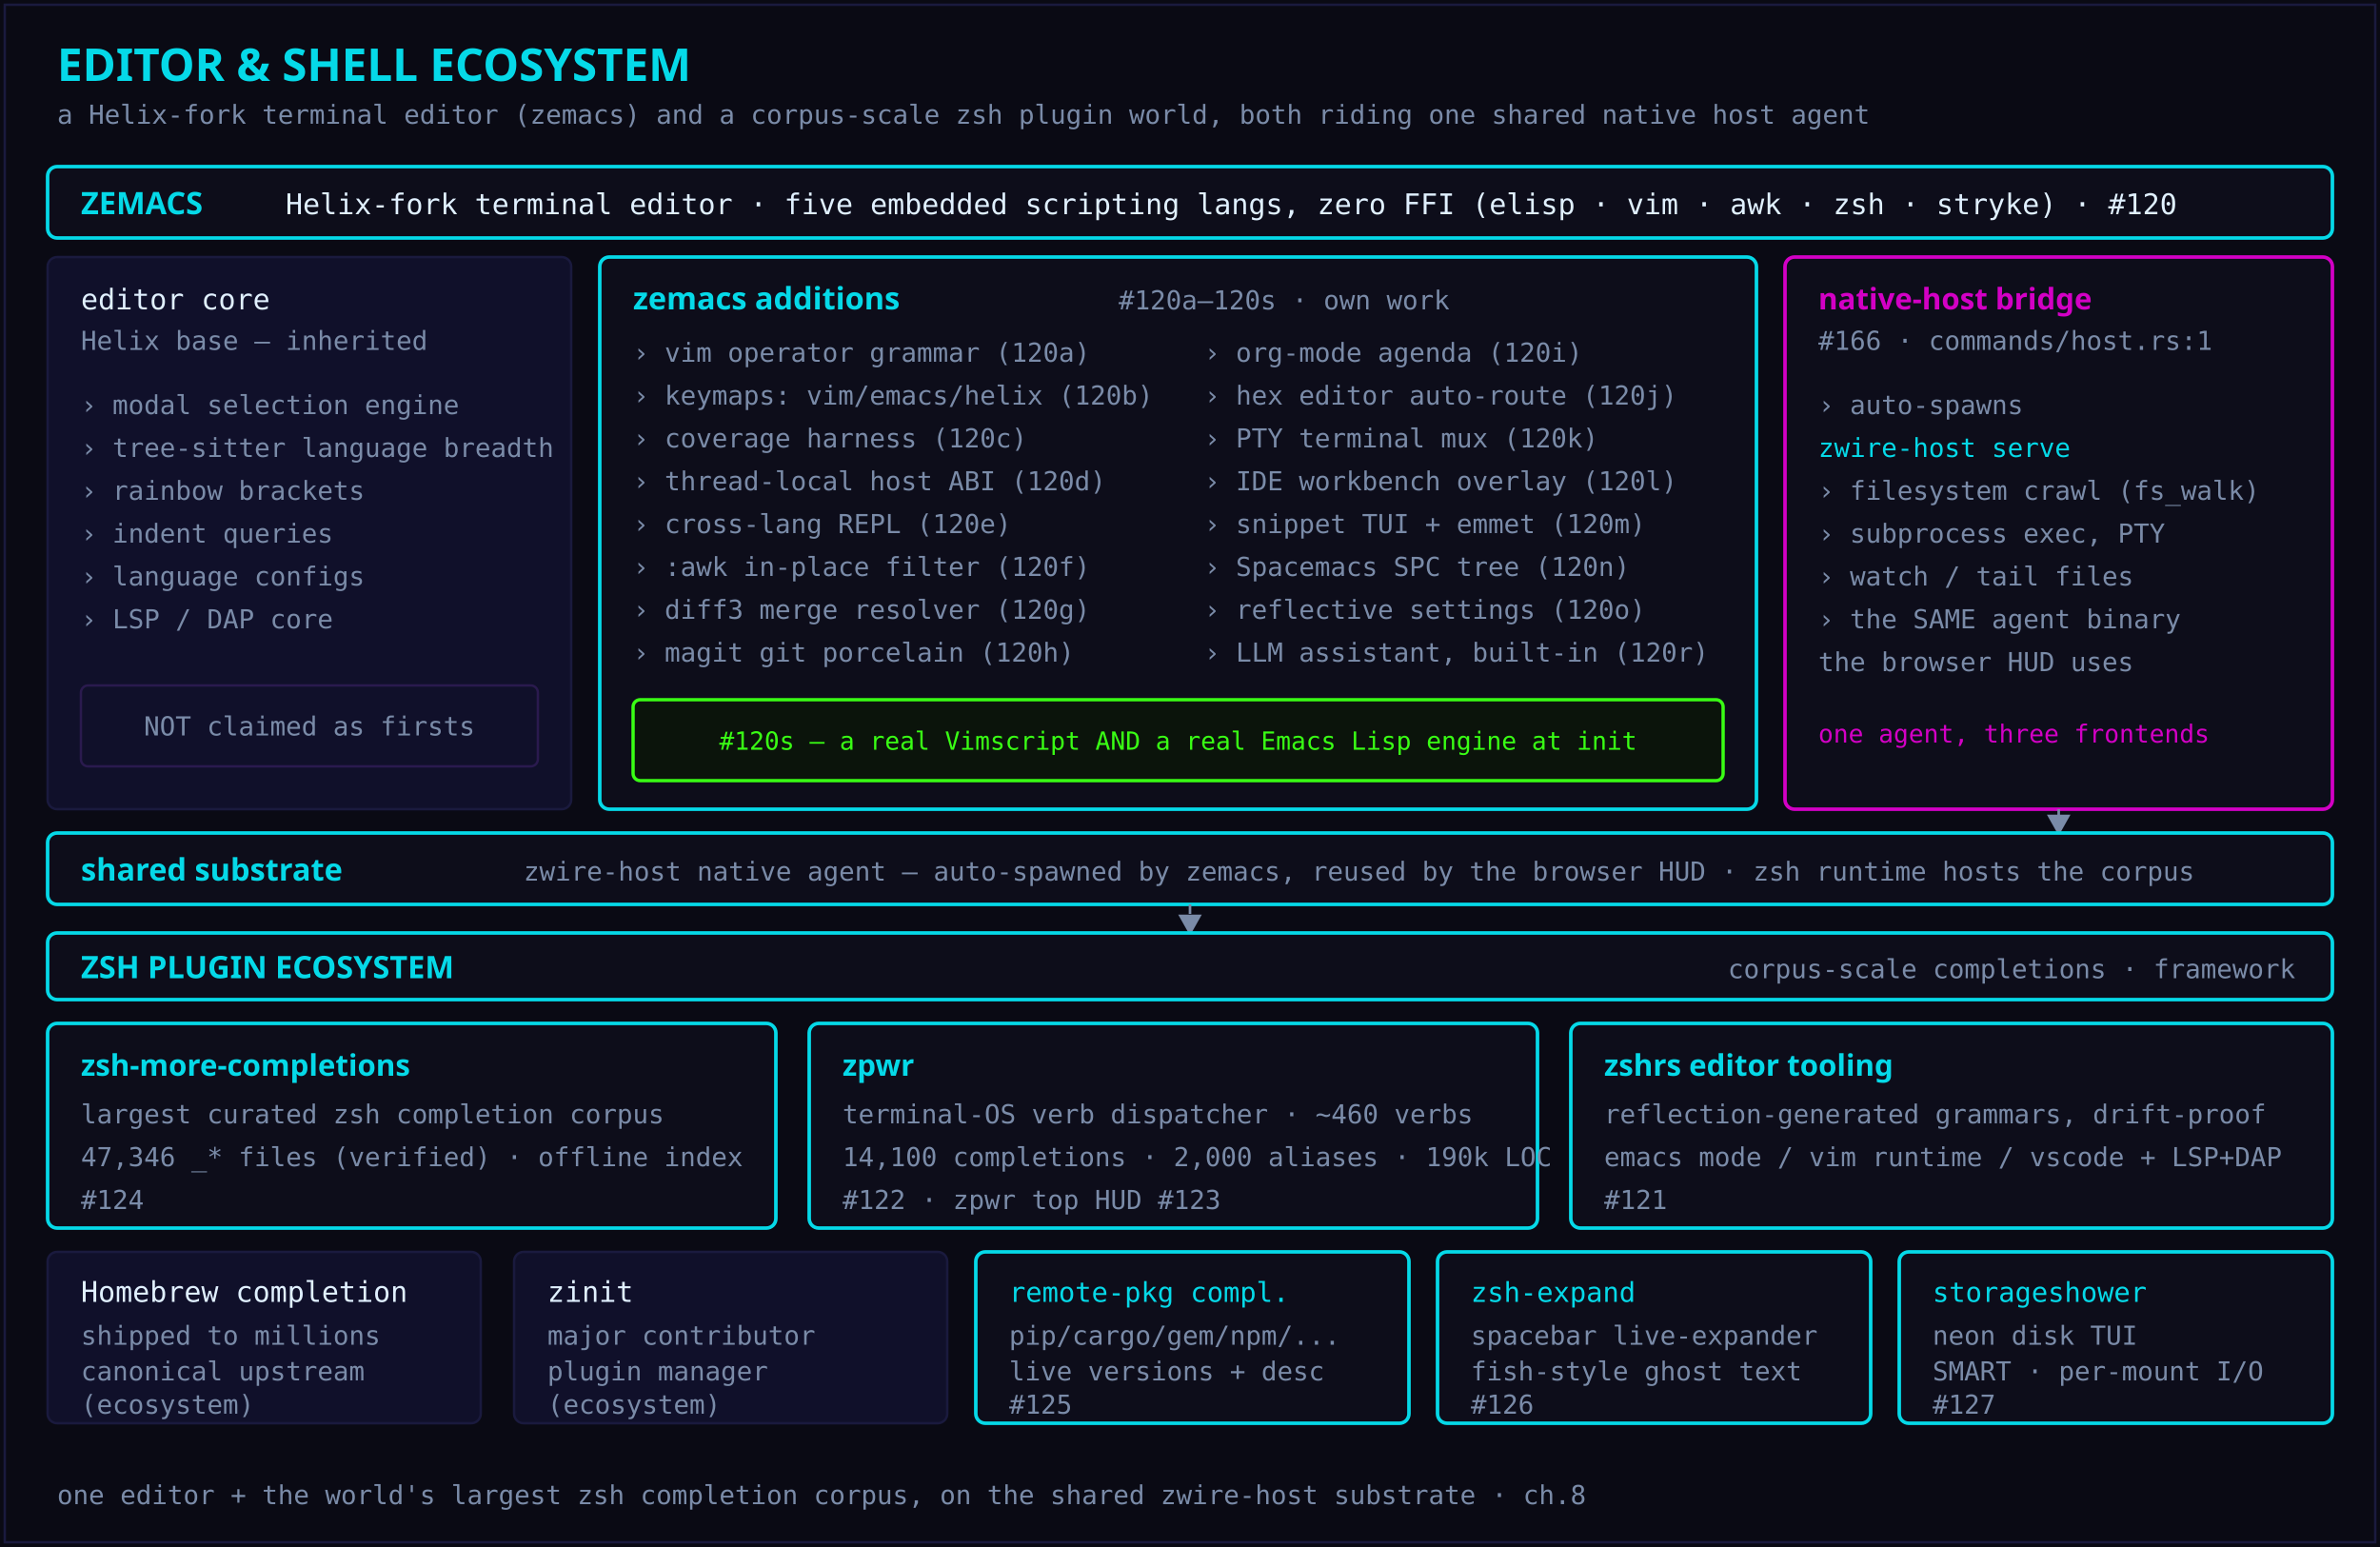
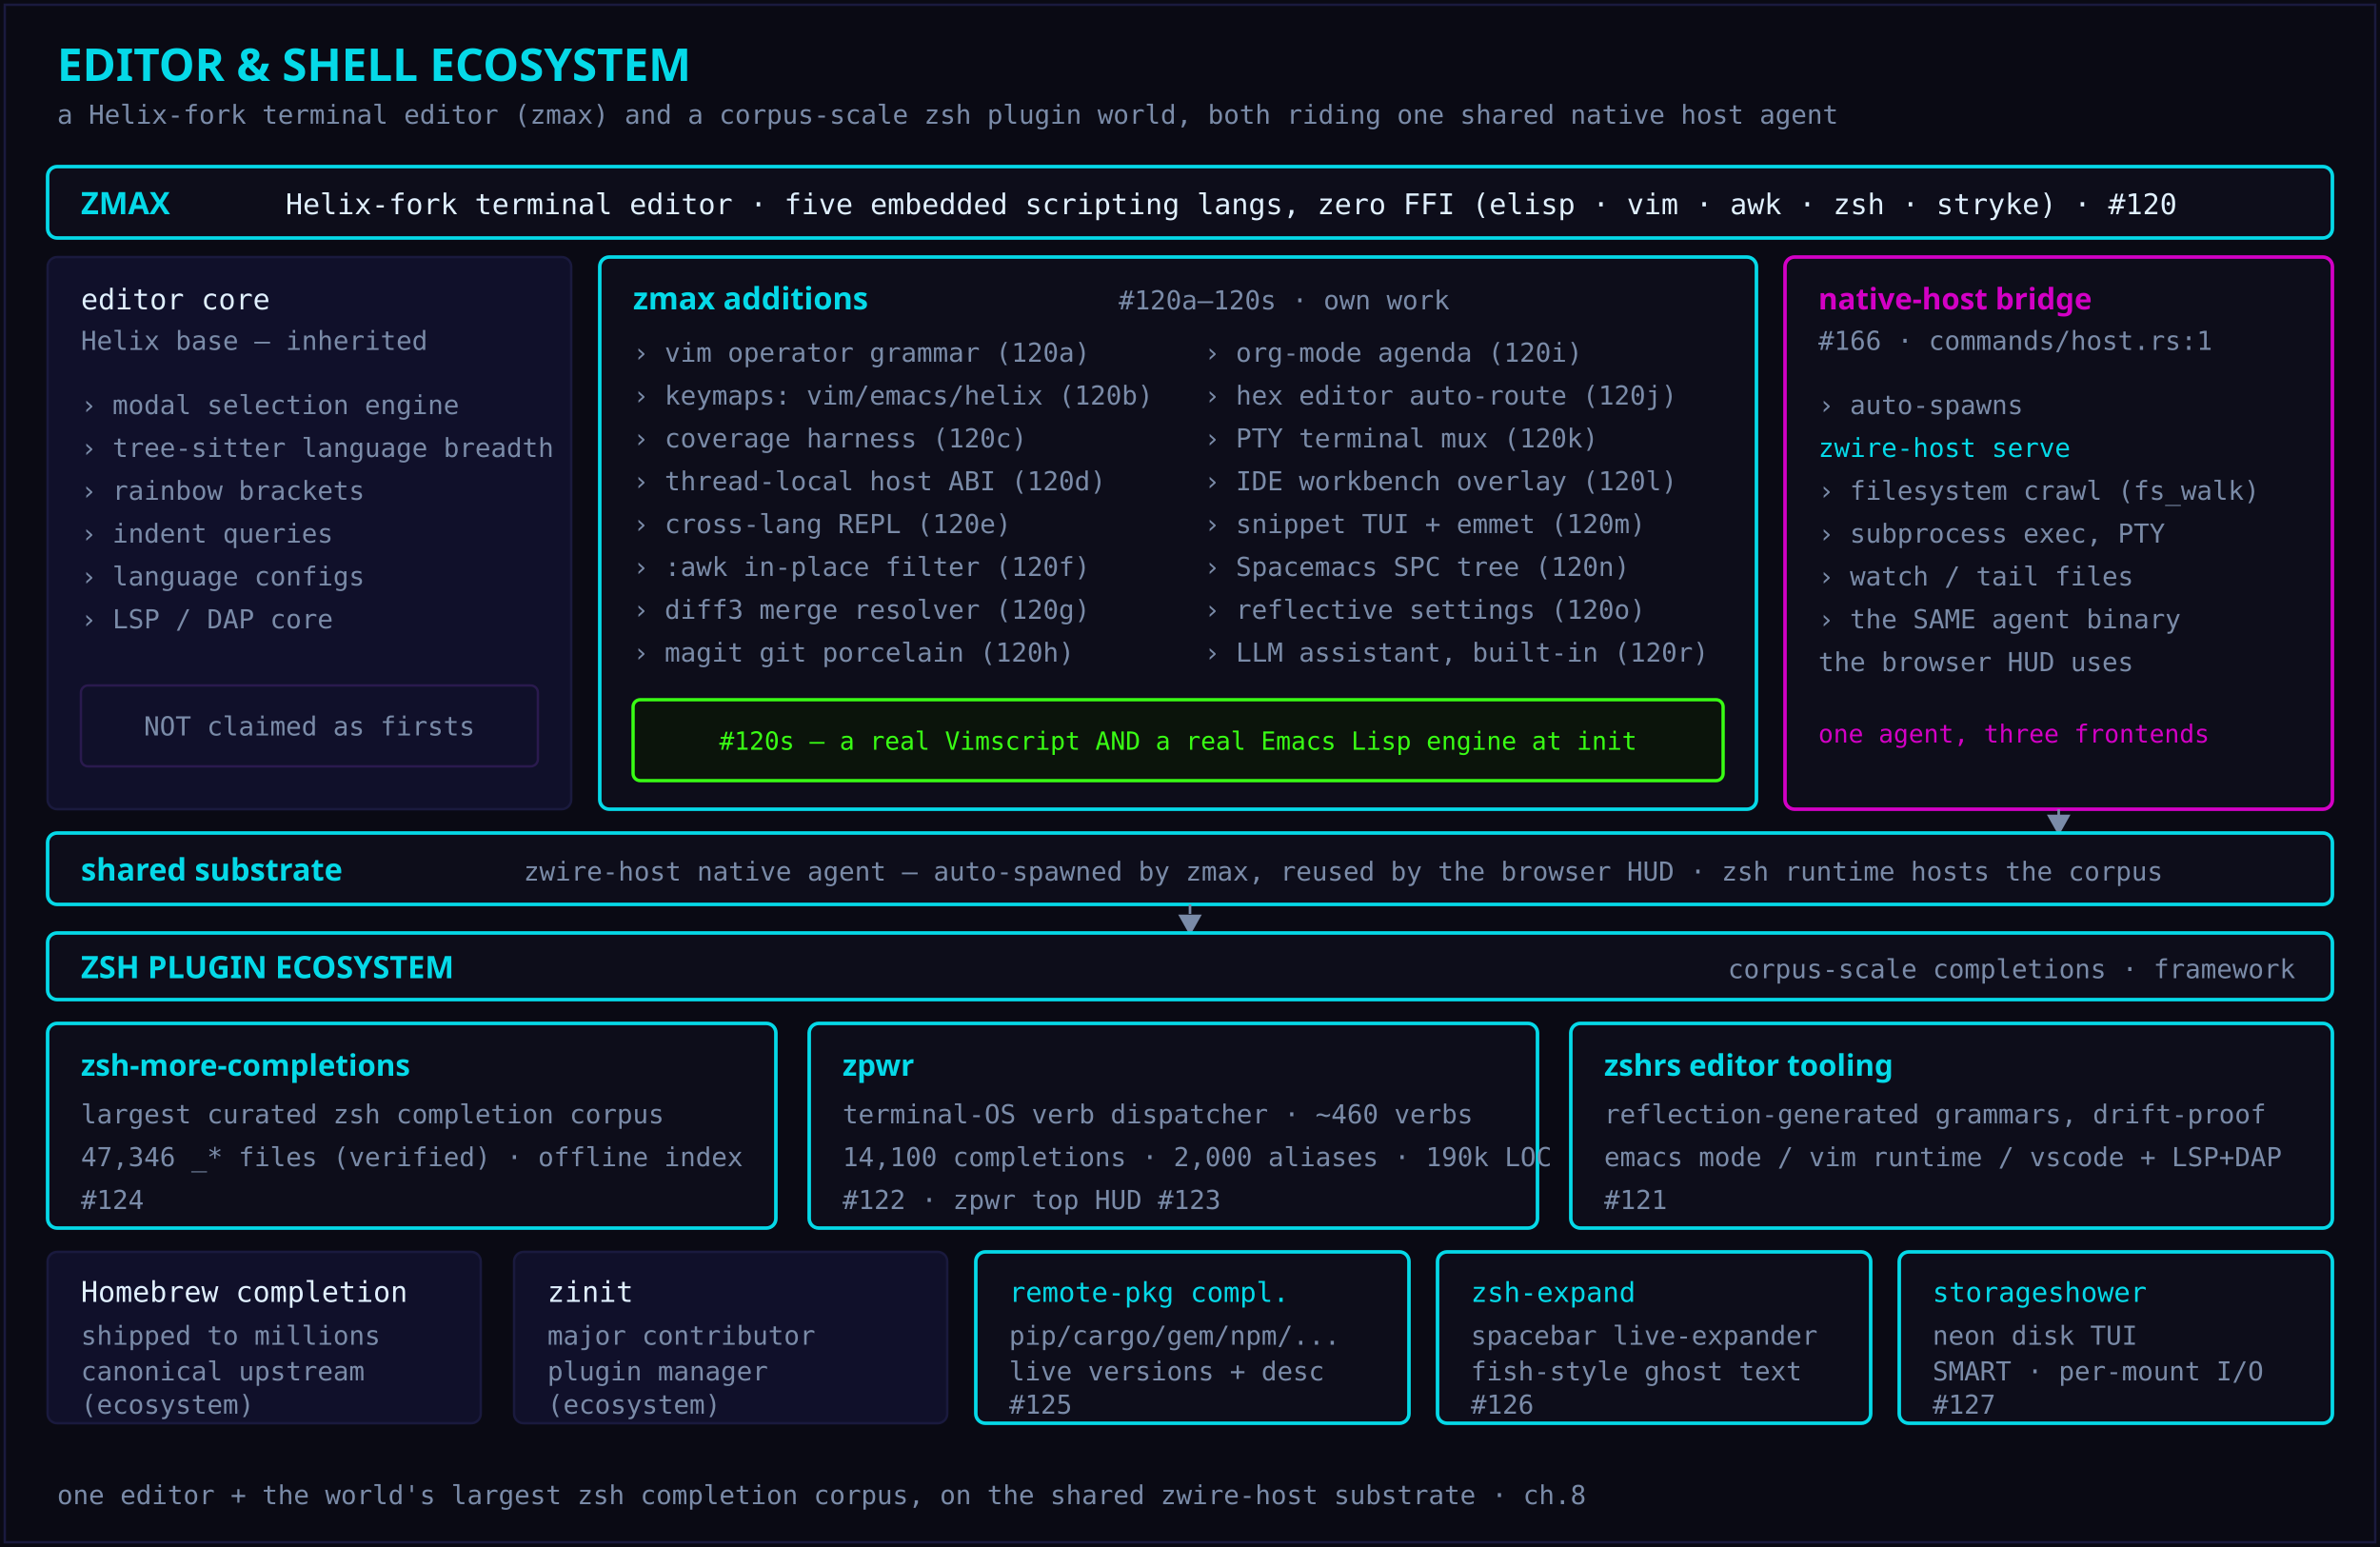
<svg xmlns="http://www.w3.org/2000/svg" viewBox="0 0 1000 650" font-family="'Share Tech Mono', ui-monospace, monospace">
  <defs>
    <marker id="ah" markerWidth="9" markerHeight="9" refX="7" refY="4.5" orient="auto">
      <path d="M0 0 L8 4.5 L0 9 Z" fill="#05d9e8" />
    </marker>
    <marker id="ahm" markerWidth="9" markerHeight="9" refX="7" refY="4.5" orient="auto">
      <path d="M0 0 L8 4.5 L0 9 Z" fill="#7a8ba8" />
    </marker>
    <style>
      .t     { fill:#e0f0ff; font-size:12px; }
      .dim   { fill:#7a8ba8; font-size:11px; }
      .cyan  { fill:#05d9e8; }
      .mag   { fill:#d300c5; }
      .pink  { fill:#ff6b9d; }
      .green { fill:#39ff14; }
      .title { font-family:'Orbitron', sans-serif; font-weight:700; }
      .h     { fill:#05d9e8; font-size:13px; font-family:'Orbitron', sans-serif; font-weight:700; }
      .box   { fill:#0d0d1a; stroke:#05d9e8; stroke-width:1.5; }
      .jitbx { fill:#0d0d1a; stroke:#d300c5; stroke-width:1.5; }
      .aotbx { fill:#0d0d1a; stroke:#ff2a6d; stroke-width:1.5; }
      .optbx { fill:#0b140b; stroke:#39ff14; stroke-width:1.4; }
      .chip  { fill:#10102a; stroke:#1a1a3e; stroke-width:1; }
      .sub   { fill:#10102a; stroke:#2a1a4e; stroke-width:1; }
      .arrow { stroke:#05d9e8; stroke-width:1.6; fill:none; marker-end:url(#ah); }
      .dash  { stroke:#7a8ba8; stroke-width:1.1; stroke-dasharray:4 3; fill:none; marker-end:url(#ahm); }
    </style>
  </defs>
  <rect x="0" y="0" width="1000" height="650" fill="#0a0a14" />
  <rect x="2" y="2" width="996" height="646" fill="none" stroke="#1a1a3e" stroke-width="1" />
  <text x="24" y="34" class="title" fill="#05d9e8" font-size="19">EDITOR &amp; SHELL ECOSYSTEM</text>
-   <text x="24" y="52" class="dim">a Helix-fork terminal editor (zemacs) and a corpus-scale zsh plugin world, both riding one shared native host agent</text>
+   <text x="24" y="52" class="dim">a Helix-fork terminal editor (zmax) and a corpus-scale zsh plugin world, both riding one shared native host agent</text>
  <rect x="20" y="70" width="960" height="30" rx="4" class="box" />
-   <text x="34" y="90" class="h">ZEMACS</text>
+   <text x="34" y="90" class="h">ZMAX</text>
  <text x="120" y="90" class="t" font-size="12">Helix-fork terminal editor · five embedded scripting langs, zero FFI (elisp · vim · awk · zsh · stryke) · #120</text>
  <rect x="20" y="108" width="220" height="232" rx="4" class="chip" />
  <text x="34" y="130" class="t" font-size="12.5">editor core</text>
  <text x="34" y="147" class="dim">Helix base — inherited</text>
  <text x="34" y="174" class="dim" font-size="10.5">› modal selection engine</text>
  <text x="34" y="192" class="dim" font-size="10.5">› tree-sitter language breadth</text>
  <text x="34" y="210" class="dim" font-size="10.5">› rainbow brackets</text>
  <text x="34" y="228" class="dim" font-size="10.5">› indent queries</text>
  <text x="34" y="246" class="dim" font-size="10.5">› language configs</text>
  <text x="34" y="264" class="dim" font-size="10.5">› LSP / DAP core</text>
  <rect x="34" y="288" width="192" height="34" rx="3" class="sub" />
  <text x="130" y="309" class="dim" font-size="10.5" text-anchor="middle">NOT claimed as firsts</text>
  <rect x="252" y="108" width="486" height="232" rx="4" class="box" />
-   <text x="266" y="130" class="h" font-size="12.5">zemacs additions</text>
+   <text x="266" y="130" class="h" font-size="12.5">zmax additions</text>
  <text x="470" y="130" class="dim">#120a–120s · own work</text>
  <text x="266" y="152" class="dim" font-size="10.5">› vim operator grammar (120a)</text>
  <text x="266" y="170" class="dim" font-size="10.5">› keymaps: vim/emacs/helix (120b)</text>
  <text x="266" y="188" class="dim" font-size="10.5">› coverage harness (120c)</text>
  <text x="266" y="206" class="dim" font-size="10.5">› thread-local host ABI (120d)</text>
  <text x="266" y="224" class="dim" font-size="10.5">› cross-lang REPL (120e)</text>
  <text x="266" y="242" class="dim" font-size="10.5">› :awk in-place filter (120f)</text>
  <text x="266" y="260" class="dim" font-size="10.5">› diff3 merge resolver (120g)</text>
  <text x="266" y="278" class="dim" font-size="10.5">› magit git porcelain (120h)</text>
  <text x="506" y="152" class="dim" font-size="10.5">› org-mode agenda (120i)</text>
  <text x="506" y="170" class="dim" font-size="10.5">› hex editor auto-route (120j)</text>
  <text x="506" y="188" class="dim" font-size="10.5">› PTY terminal mux (120k)</text>
  <text x="506" y="206" class="dim" font-size="10.5">› IDE workbench overlay (120l)</text>
  <text x="506" y="224" class="dim" font-size="10.5">› snippet TUI + emmet (120m)</text>
  <text x="506" y="242" class="dim" font-size="10.5">› Spacemacs SPC tree (120n)</text>
  <text x="506" y="260" class="dim" font-size="10.5">› reflective settings (120o)</text>
  <text x="506" y="278" class="dim" font-size="10.5">› LLM assistant, built-in (120r)</text>
  <rect x="266" y="294" width="458" height="34" rx="3" class="optbx" />
  <text x="495" y="315" class="green" font-size="10.5" text-anchor="middle">#120s — a real Vimscript AND a real Emacs Lisp engine at init</text>
  <rect x="750" y="108" width="230" height="232" rx="4" class="jitbx" />
  <text x="764" y="130" class="title" fill="#d300c5" font-size="12.5">native-host bridge</text>
  <text x="764" y="147" class="dim">#166 · commands/host.rs:1</text>
  <text x="764" y="174" class="dim" font-size="10.5">› auto-spawns</text>
  <text x="764" y="192" class="cyan" font-size="11">  zwire-host serve</text>
  <text x="764" y="210" class="dim" font-size="10.5">› filesystem crawl (fs_walk)</text>
  <text x="764" y="228" class="dim" font-size="10.5">› subprocess exec, PTY</text>
  <text x="764" y="246" class="dim" font-size="10.5">› watch / tail files</text>
  <text x="764" y="264" class="dim" font-size="10.5">› the SAME agent binary</text>
  <text x="764" y="282" class="dim" font-size="10.5">  the browser HUD uses</text>
  <text x="764" y="312" class="mag" font-size="10.5">one agent, three frontends</text>
  <path d="M865 340 L865 350" class="dash" />
  <rect x="20" y="350" width="960" height="30" rx="4" class="box" />
  <text x="34" y="370" class="h">shared substrate</text>
-   <text x="220" y="370" class="dim">zwire-host native agent — auto-spawned by zemacs, reused by the browser HUD · zsh runtime hosts the corpus</text>
+   <text x="220" y="370" class="dim">zwire-host native agent — auto-spawned by zmax, reused by the browser HUD · zsh runtime hosts the corpus</text>
  <path d="M500 380 L500 392" class="dash" />
  <rect x="20" y="392" width="960" height="28" rx="4" class="box" />
  <text x="34" y="411" class="h">ZSH PLUGIN ECOSYSTEM</text>
  <text x="726" y="411" class="dim">corpus-scale completions · framework</text>
  <rect x="20" y="430" width="306" height="86" rx="4" class="box" />
  <text x="34" y="452" class="cyan title" font-size="12.5">zsh-more-completions</text>
  <text x="34" y="472" class="dim" font-size="10.5">largest curated zsh completion corpus</text>
  <text x="34" y="490" class="dim" font-size="10.5">47,346 _* files (verified) · offline index</text>
  <text x="34" y="508" class="dim" font-size="10.5">#124</text>
  <rect x="340" y="430" width="306" height="86" rx="4" class="box" />
  <text x="354" y="452" class="cyan title" font-size="12.5">zpwr</text>
  <text x="354" y="472" class="dim" font-size="10.5">terminal-OS verb dispatcher · ~460 verbs</text>
  <text x="354" y="490" class="dim" font-size="10.5">14,100 completions · 2,000 aliases · 190k LOC</text>
  <text x="354" y="508" class="dim" font-size="10.5">#122 · zpwr top HUD #123</text>
  <rect x="660" y="430" width="320" height="86" rx="4" class="box" />
  <text x="674" y="452" class="cyan title" font-size="12.5">zshrs editor tooling</text>
  <text x="674" y="472" class="dim" font-size="10.5">reflection-generated grammars, drift-proof</text>
  <text x="674" y="490" class="dim" font-size="10.5">emacs mode / vim runtime / vscode + LSP+DAP</text>
  <text x="674" y="508" class="dim" font-size="10.5">#121</text>
  <rect x="20" y="526" width="182" height="72" rx="4" class="chip" />
  <text x="34" y="547" class="t" font-size="11.5">Homebrew completion</text>
  <text x="34" y="565" class="dim" font-size="10">shipped to millions</text>
  <text x="34" y="580" class="dim" font-size="10">canonical upstream</text>
  <text x="34" y="594" class="dim" font-size="10">(ecosystem)</text>
  <rect x="216" y="526" width="182" height="72" rx="4" class="chip" />
  <text x="230" y="547" class="t" font-size="11.5">zinit</text>
  <text x="230" y="565" class="dim" font-size="10">major contributor</text>
  <text x="230" y="580" class="dim" font-size="10">plugin manager</text>
  <text x="230" y="594" class="dim" font-size="10">(ecosystem)</text>
  <rect x="410" y="526" width="182" height="72" rx="4" class="box" />
  <text x="424" y="547" class="cyan" font-size="11.5">remote-pkg compl.</text>
  <text x="424" y="565" class="dim" font-size="10">pip/cargo/gem/npm/...</text>
  <text x="424" y="580" class="dim" font-size="10">live versions + desc</text>
  <text x="424" y="594" class="dim" font-size="10">#125</text>
  <rect x="604" y="526" width="182" height="72" rx="4" class="box" />
  <text x="618" y="547" class="cyan" font-size="11.5">zsh-expand</text>
  <text x="618" y="565" class="dim" font-size="10">spacebar live-expander</text>
  <text x="618" y="580" class="dim" font-size="10">fish-style ghost text</text>
  <text x="618" y="594" class="dim" font-size="10">#126</text>
  <rect x="798" y="526" width="182" height="72" rx="4" class="box" />
  <text x="812" y="547" class="cyan" font-size="11.5">storageshower</text>
  <text x="812" y="565" class="dim" font-size="10">neon disk TUI</text>
  <text x="812" y="580" class="dim" font-size="10">SMART · per-mount I/O</text>
  <text x="812" y="594" class="dim" font-size="10">#127</text>
  <text x="24" y="632" class="dim" font-size="10">one editor + the world's largest zsh completion corpus, on the shared zwire-host substrate · ch.8</text>
</svg>
